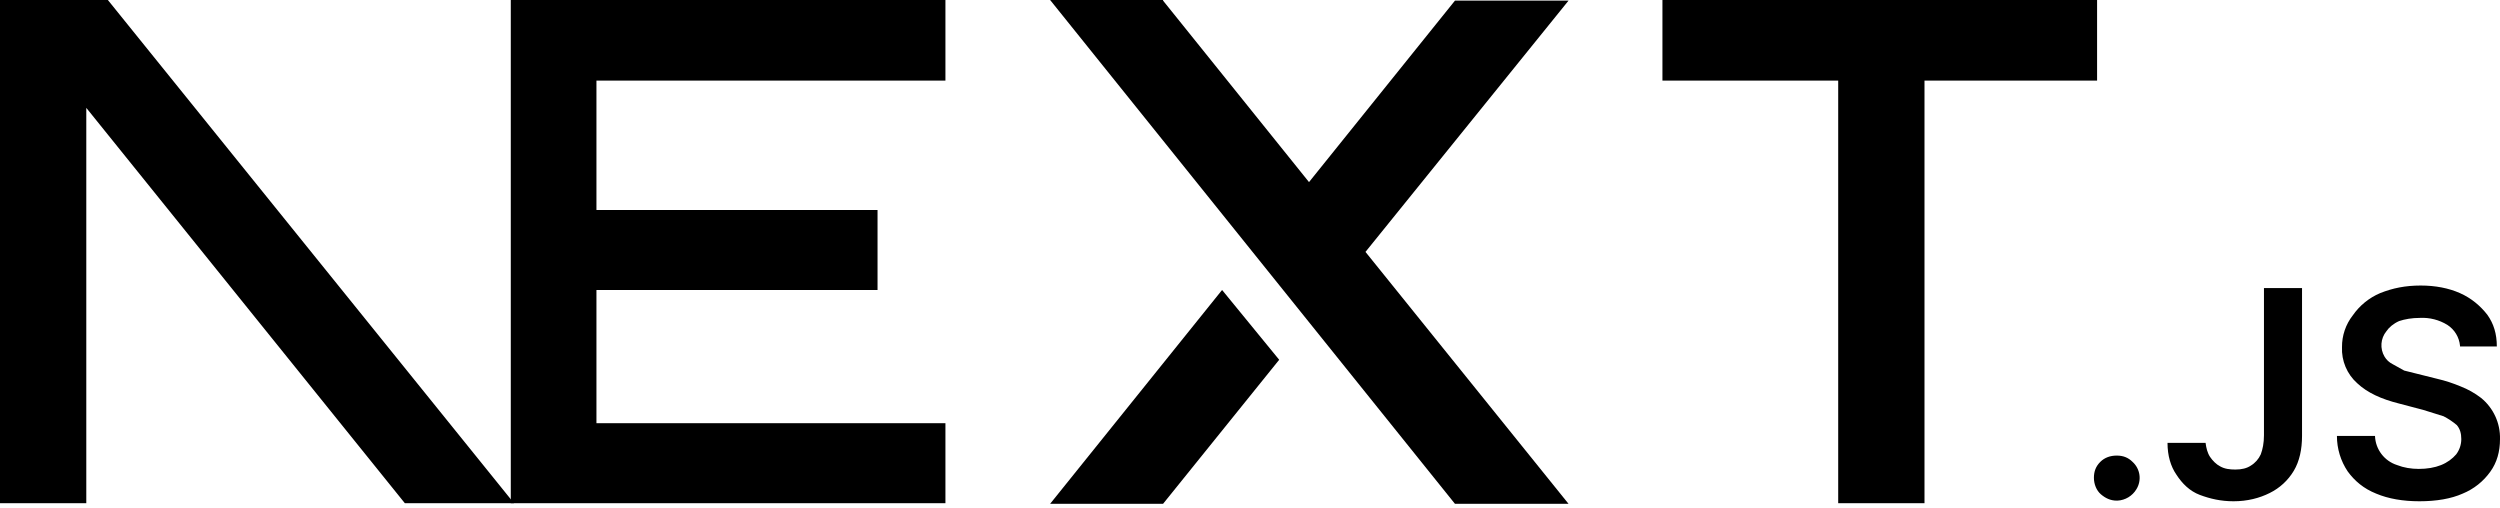
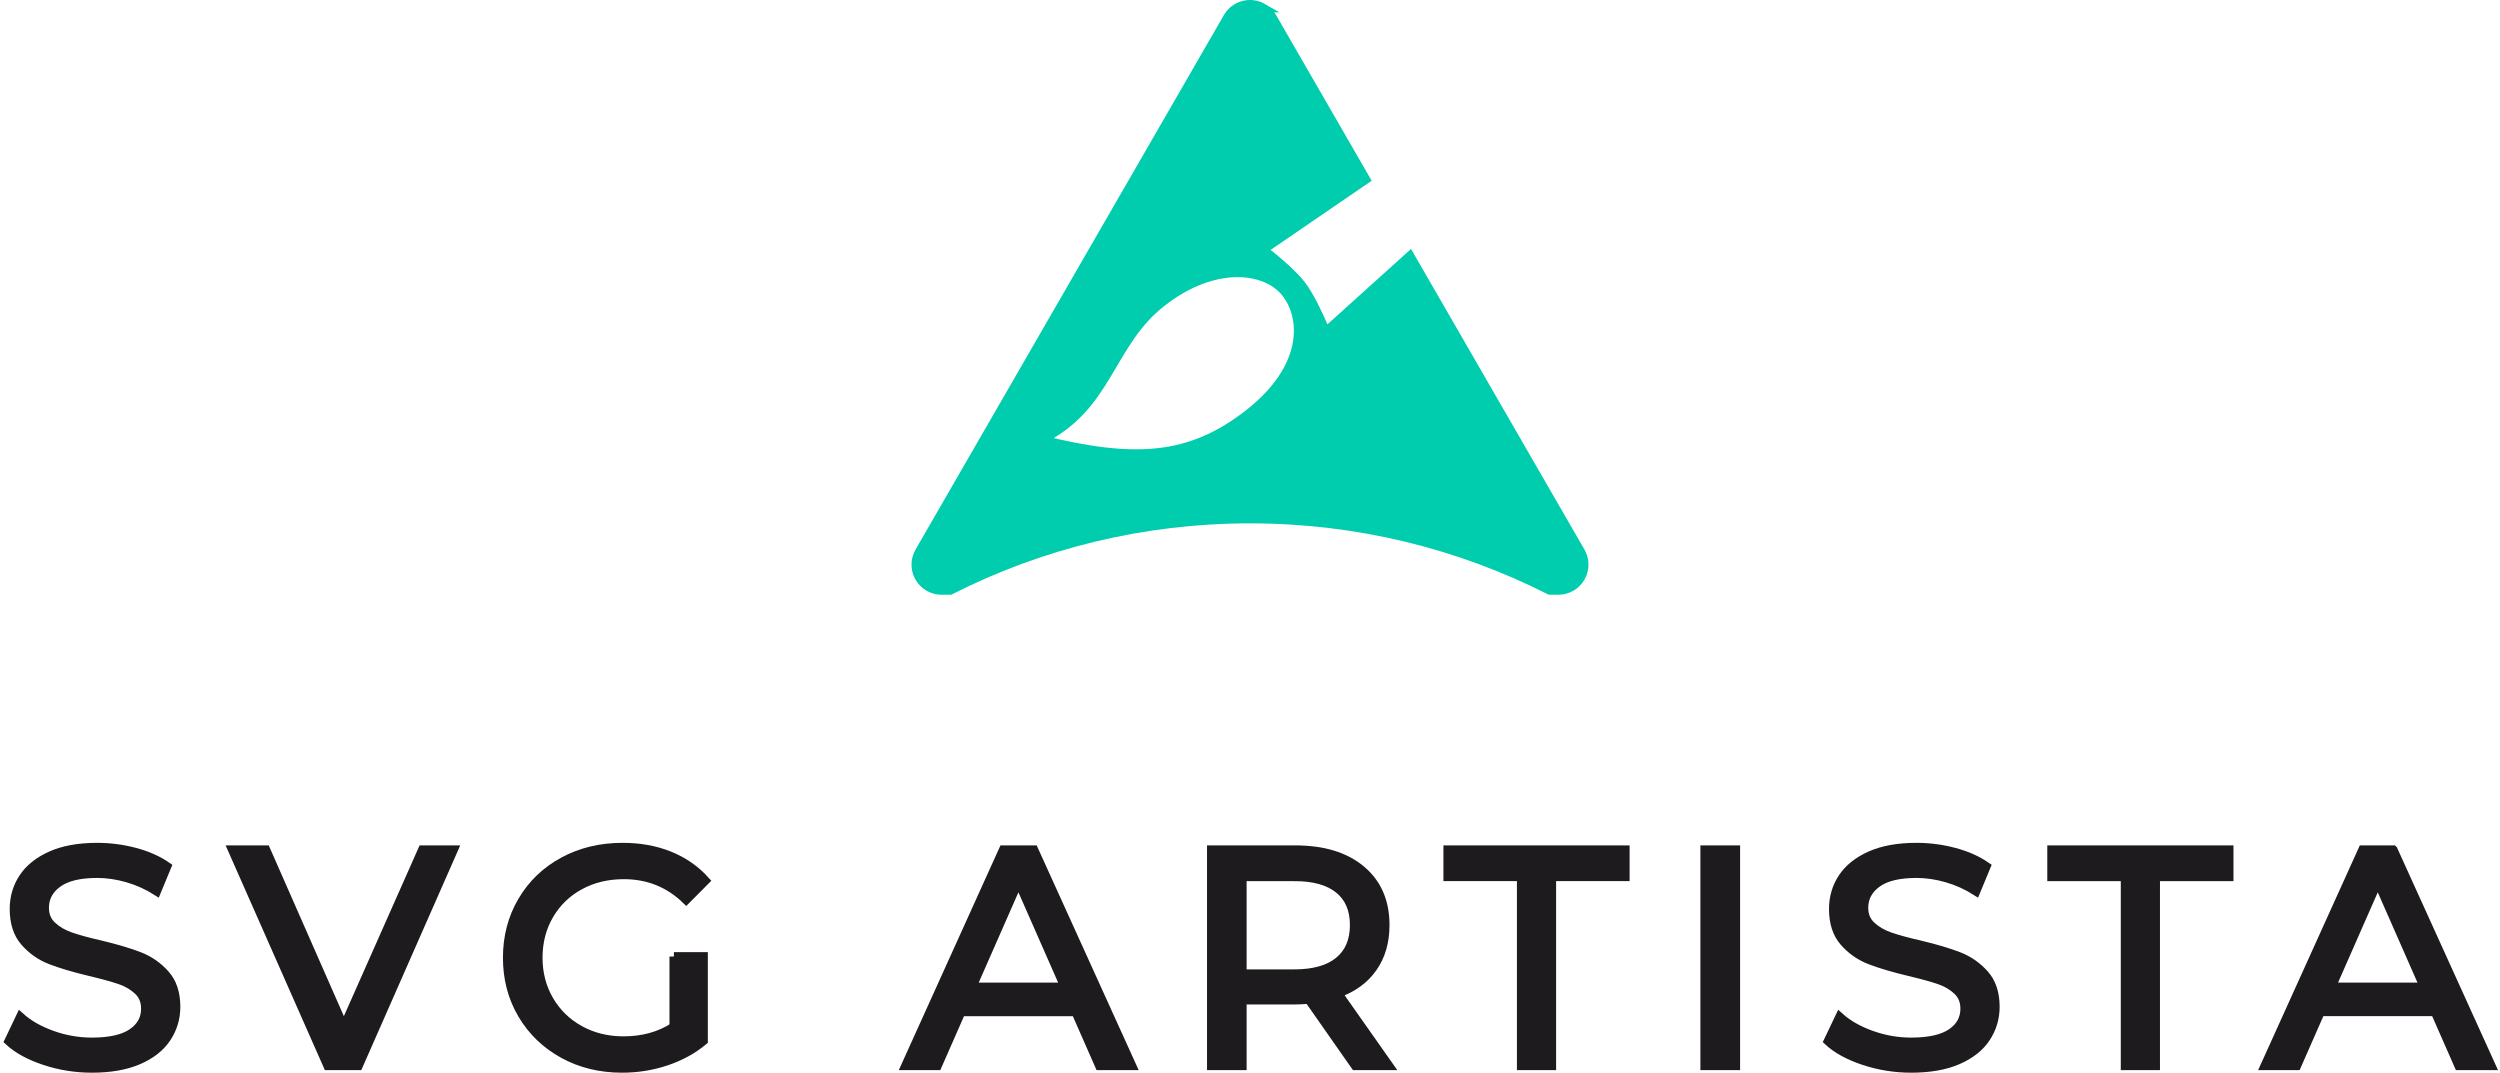
- <svg xmlns="http://www.w3.org/2000/svg" fill="none" viewBox="0 0 394 80">
-   <path fill="#000" d="M262 0h68.5v12.7h-27.2v66.6h-13.6V12.7H262V0ZM149 0v12.7H94v20.4h44.3v12.6H94v21h55v12.6H80.5V0h68.7zm34.3 0h-17.8l63.8 79.4h17.9l-32-39.7 32-39.6h-17.9l-23 28.6-23-28.6zm18.3 56.7-9-11-27.1 33.7h17.8l18.3-22.7z" />
-   <path fill="#000" d="M81 79.3 17 0H0v79.3h13.6V17l50.2 62.3H81Zm252.6-.4c-1 0-1.8-.4-2.5-1s-1.1-1.6-1.1-2.6.3-1.8 1-2.5 1.6-1 2.6-1 1.8.3 2.5 1a3.4 3.4 0 0 1 .6 4.3 3.7 3.7 0 0 1-3 1.8zm23.2-33.5h6v23.3c0 2.1-.4 4-1.3 5.5a9.1 9.1 0 0 1-3.8 3.5c-1.6.8-3.5 1.3-5.7 1.3-2 0-3.7-.4-5.3-1s-2.8-1.8-3.7-3.2c-.9-1.3-1.4-3-1.4-5h6c.1.8.3 1.6.7 2.2s1 1.2 1.6 1.5c.7.4 1.5.5 2.4.5 1 0 1.8-.2 2.4-.6a4 4 0 0 0 1.6-1.8c.3-.8.5-1.8.5-3V45.5zm30.9 9.1a4.4 4.4 0 0 0-2-3.3 7.5 7.5 0 0 0-4.3-1.1c-1.3 0-2.4.2-3.3.5-.9.4-1.6 1-2 1.6a3.5 3.5 0 0 0-.3 4c.3.5.7.9 1.3 1.2l1.8 1 2 .5 3.2.8c1.3.3 2.5.7 3.7 1.2a13 13 0 0 1 3.2 1.8 8.1 8.1 0 0 1 3 6.5c0 2-.5 3.7-1.5 5.1a10 10 0 0 1-4.4 3.5c-1.8.8-4.1 1.2-6.8 1.2-2.6 0-4.9-.4-6.8-1.2-2-.8-3.4-2-4.5-3.5a10 10 0 0 1-1.7-5.6h6a5 5 0 0 0 3.5 4.6c1 .4 2.2.6 3.4.6 1.3 0 2.5-.2 3.5-.6 1-.4 1.8-1 2.4-1.7a4 4 0 0 0 .8-2.4c0-.9-.2-1.6-.7-2.2a11 11 0 0 0-2.1-1.4l-3.2-1-3.8-1c-2.8-.7-5-1.7-6.6-3.2a7.2 7.2 0 0 1-2.4-5.7 8 8 0 0 1 1.7-5 10 10 0 0 1 4.3-3.5c2-.8 4-1.2 6.4-1.2 2.3 0 4.4.4 6.2 1.2 1.8.8 3.2 2 4.3 3.4 1 1.4 1.5 3 1.5 5h-5.8z" />
+ <svg xmlns="http://www.w3.org/2000/svg" viewBox="0 0 564 242" version="1.1" width="564" height="242">
+   <g stroke-width="2" stroke="none" fill="none" fill-rule="evenodd">
+     <path d="M284.896 1.777c.882.509 1.615 1.242 2.124 2.124l21.099 36.572-23.136 15.836c4.106 3.24 6.948 5.869 8.528 7.885 1.58 2.016 3.442 5.572 5.587 10.667l18.98-17.124 38.506 66.743c1.6 2.773.649 6.318-2.124 7.918-.881.508-1.88.776-2.897.776h-1.922c-20.322-10.3-43.305-16.104-67.643-16.104-24.338 0-47.321 5.804-67.643 16.104h-1.922c-3.201 0-5.797-2.595-5.797-5.797 0-1.017.268-2.016.776-2.897L276.979 3.901c1.6-2.773 5.145-3.724 7.918-2.124zm-22.792 66.415c-11.913 9.308-11.945 23.536-27.181 31.006 21.074 5.209 33.551 4.495 46.818-5.87 13.266-10.365 12.787-21.587 8.366-27.245-4.42-5.658-16.09-7.198-28.003 2.11z" stroke="#00CCAE" fill="#00CCAE" class="svg-elem-1" />
+     <path d="M20.736 241c-3.682 0-7.236-.569-10.661-1.706C6.649 238.157 3.957 236.683 2 234.873l2.587-5.431c1.864 1.671 4.253 3.029 7.166 4.073 2.913 1.044 5.907 1.567 8.983 1.567 4.055 0 7.084-.685 9.088-2.054 2.004-1.369 3.006-3.191 3.006-5.466 0-1.671-.548-3.029-1.643-4.073-1.095-1.044-2.447-1.845-4.055-2.402-1.608-.557-3.88-1.184-6.816-1.88-3.682-.882-6.653-1.764-8.913-2.646-2.26-.882-4.195-2.24-5.802-4.073-1.608-1.834-2.412-4.305-2.412-7.416 0-2.6.687-4.944 2.062-7.033 1.375-2.089 3.461-3.76 6.257-5.013 2.796-1.253 6.269-1.88 10.416-1.88 2.89 0 5.733.371 8.529 1.114 2.796.743 5.197 1.81 7.201 3.203l-2.307 5.57c-2.051-1.3-4.241-2.286-6.571-2.959-2.33-.673-4.614-1.01-6.851-1.01-3.962 0-6.933.72-8.913 2.159-1.981 1.439-2.971 3.296-2.971 5.57 0 1.671.559 3.029 1.678 4.073 1.119 1.044 2.505 1.857 4.16 2.437 1.655.58 3.903 1.195 6.746 1.845 3.682.882 6.641 1.764 8.878 2.646 2.237.882 4.16 2.228 5.768 4.039 1.608 1.81 2.412 4.247 2.412 7.311 0 2.553-.699 4.886-2.097 6.998-1.398 2.112-3.519 3.783-6.362 5.013C28.379 240.385 24.884 241 20.736 241z" stroke="#1D1B1D" fill="#1D1B1D" class="svg-elem-2" />
+     <path stroke="#1D1B1D" fill="#1D1B1D" d="M102.29 191.725L80.854 240.42h-6.913l-21.506-48.696h7.541l17.596 40 17.736-40z" class="svg-elem-3" />
+     <path d="M152.032 215.794h6.654v19.009c-2.403 1.996-5.198 3.528-8.387 4.596C147.11 240.466 143.783 241 140.318 241c-4.898 0-9.311-1.079-13.239-3.238-3.928-2.159-7.012-5.129-9.253-8.913-2.241-3.783-3.362-8.042-3.362-12.777 0-4.735 1.121-9.005 3.362-12.812 2.241-3.806 5.337-6.777 9.288-8.913 3.951-2.135 8.398-3.203 13.343-3.203 3.882 0 7.405.638 10.57 1.915 3.165 1.277 5.857 3.145 8.075 5.605l-4.297 4.317c-3.882-3.76-8.572-5.64-14.071-5.64-3.697 0-7.012.801-9.946 2.402-2.934 1.601-5.233 3.83-6.897 6.684-1.664 2.855-2.495 6.069-2.495 9.644 0 3.528.832 6.719 2.495 9.574 1.664 2.855 3.962 5.095 6.897 6.719 2.934 1.625 6.227 2.437 9.877 2.437 4.344 0 8.133-1.044 11.367-3.133v-15.876z" stroke="#1D1B1D" fill="#1D1B1D" class="svg-elem-4" />
+     <path d="M233.232 191.725l22.102 48.696h-7.298l-5.352-12.174h-25.855l-5.352 12.174h-7.159l22.032-48.696h6.881zm-3.475 7.096l-10.495 23.861h20.99l-10.495-23.861z" stroke="#1D1B1D" fill="#1D1B1D" class="svg-elem-5" />
+     <path d="M292.23 191.725c6.285 0 11.23 1.507 14.835 4.522 3.605 3.015 5.407 7.165 5.407 12.452 0 3.757-.924 6.957-2.773 9.6-1.849 2.643-4.483 4.568-7.903 5.774l11.508 16.348h-7.556l-10.468-14.957c-1.294.093-2.311.139-3.05.139h-11.993v14.817h-6.932v-48.696h18.925zm-.208 6.052h-11.785v21.913h11.785c4.391 0 7.741-.951 10.052-2.852 2.311-1.901 3.466-4.614 3.466-8.139 0-3.525-1.155-6.226-3.466-8.104-2.311-1.878-5.661-2.817-10.052-2.817z" stroke="#1D1B1D" fill="#1D1B1D" class="svg-elem-6" />
+     <path stroke="#1D1B1D" fill="#1D1B1D" d="M343.218 197.777h-16.58v-6.052h40v6.052H350.057v42.643h-6.839z" class="svg-elem-7" />
+     <path stroke="#1D1B1D" fill="#1D1B1D" d="M384.609 191.725h6.957v48.696h-6.957z" class="svg-elem-8" />
+     <path d="M431.17 241c-3.682 0-7.236-.569-10.661-1.706-3.426-1.137-6.117-2.611-8.075-4.422l2.587-5.431c1.864 1.671 4.253 3.029 7.166 4.073 2.913 1.044 5.907 1.567 8.983 1.567 4.055 0 7.084-.685 9.088-2.054 2.004-1.369 3.006-3.191 3.006-5.466 0-1.671-.548-3.029-1.643-4.073-1.095-1.044-2.447-1.845-4.055-2.402-1.608-.557-3.88-1.184-6.816-1.88-3.682-.882-6.653-1.764-8.913-2.646-2.26-.882-4.195-2.24-5.802-4.073-1.608-1.834-2.412-4.305-2.412-7.416 0-2.6.687-4.944 2.062-7.033 1.375-2.089 3.461-3.76 6.257-5.013 2.796-1.253 6.269-1.88 10.416-1.88 2.89 0 5.733.371 8.529 1.114 2.796.743 5.197 1.81 7.201 3.203l-2.307 5.57c-2.051-1.3-4.241-2.286-6.571-2.959-2.33-.673-4.614-1.01-6.851-1.01-3.962 0-6.933.72-8.913 2.159-1.981 1.439-2.971 3.296-2.971 5.57 0 1.671.559 3.029 1.678 4.073 1.119 1.044 2.505 1.857 4.16 2.437 1.655.58 3.903 1.195 6.746 1.845 3.682.882 6.641 1.764 8.878 2.646 2.237.882 4.16 2.228 5.768 4.039 1.608 1.81 2.412 4.247 2.412 7.311 0 2.553-.699 4.886-2.097 6.998-1.398 2.112-3.519 3.783-6.362 5.013C438.814 240.385 435.318 241 431.17 241z" stroke="#1D1B1D" fill="#1D1B1D" class="svg-elem-9" />
+     <path stroke="#1D1B1D" fill="#1D1B1D" d="M479.45 197.777h-16.58v-6.052h40v6.052h-16.58v42.643h-6.839z" class="svg-elem-10" />
+     <path d="M539.898 191.725L562 240.42h-7.298l-5.352-12.174h-25.855l-5.352 12.174h-7.159l22.032-48.696h6.881zm-3.475 7.096l-10.495 23.861h20.99l-10.495-23.861z" stroke="#1D1B1D" fill="#1D1B1D" class="svg-elem-11" />
+   </g>
</svg>
